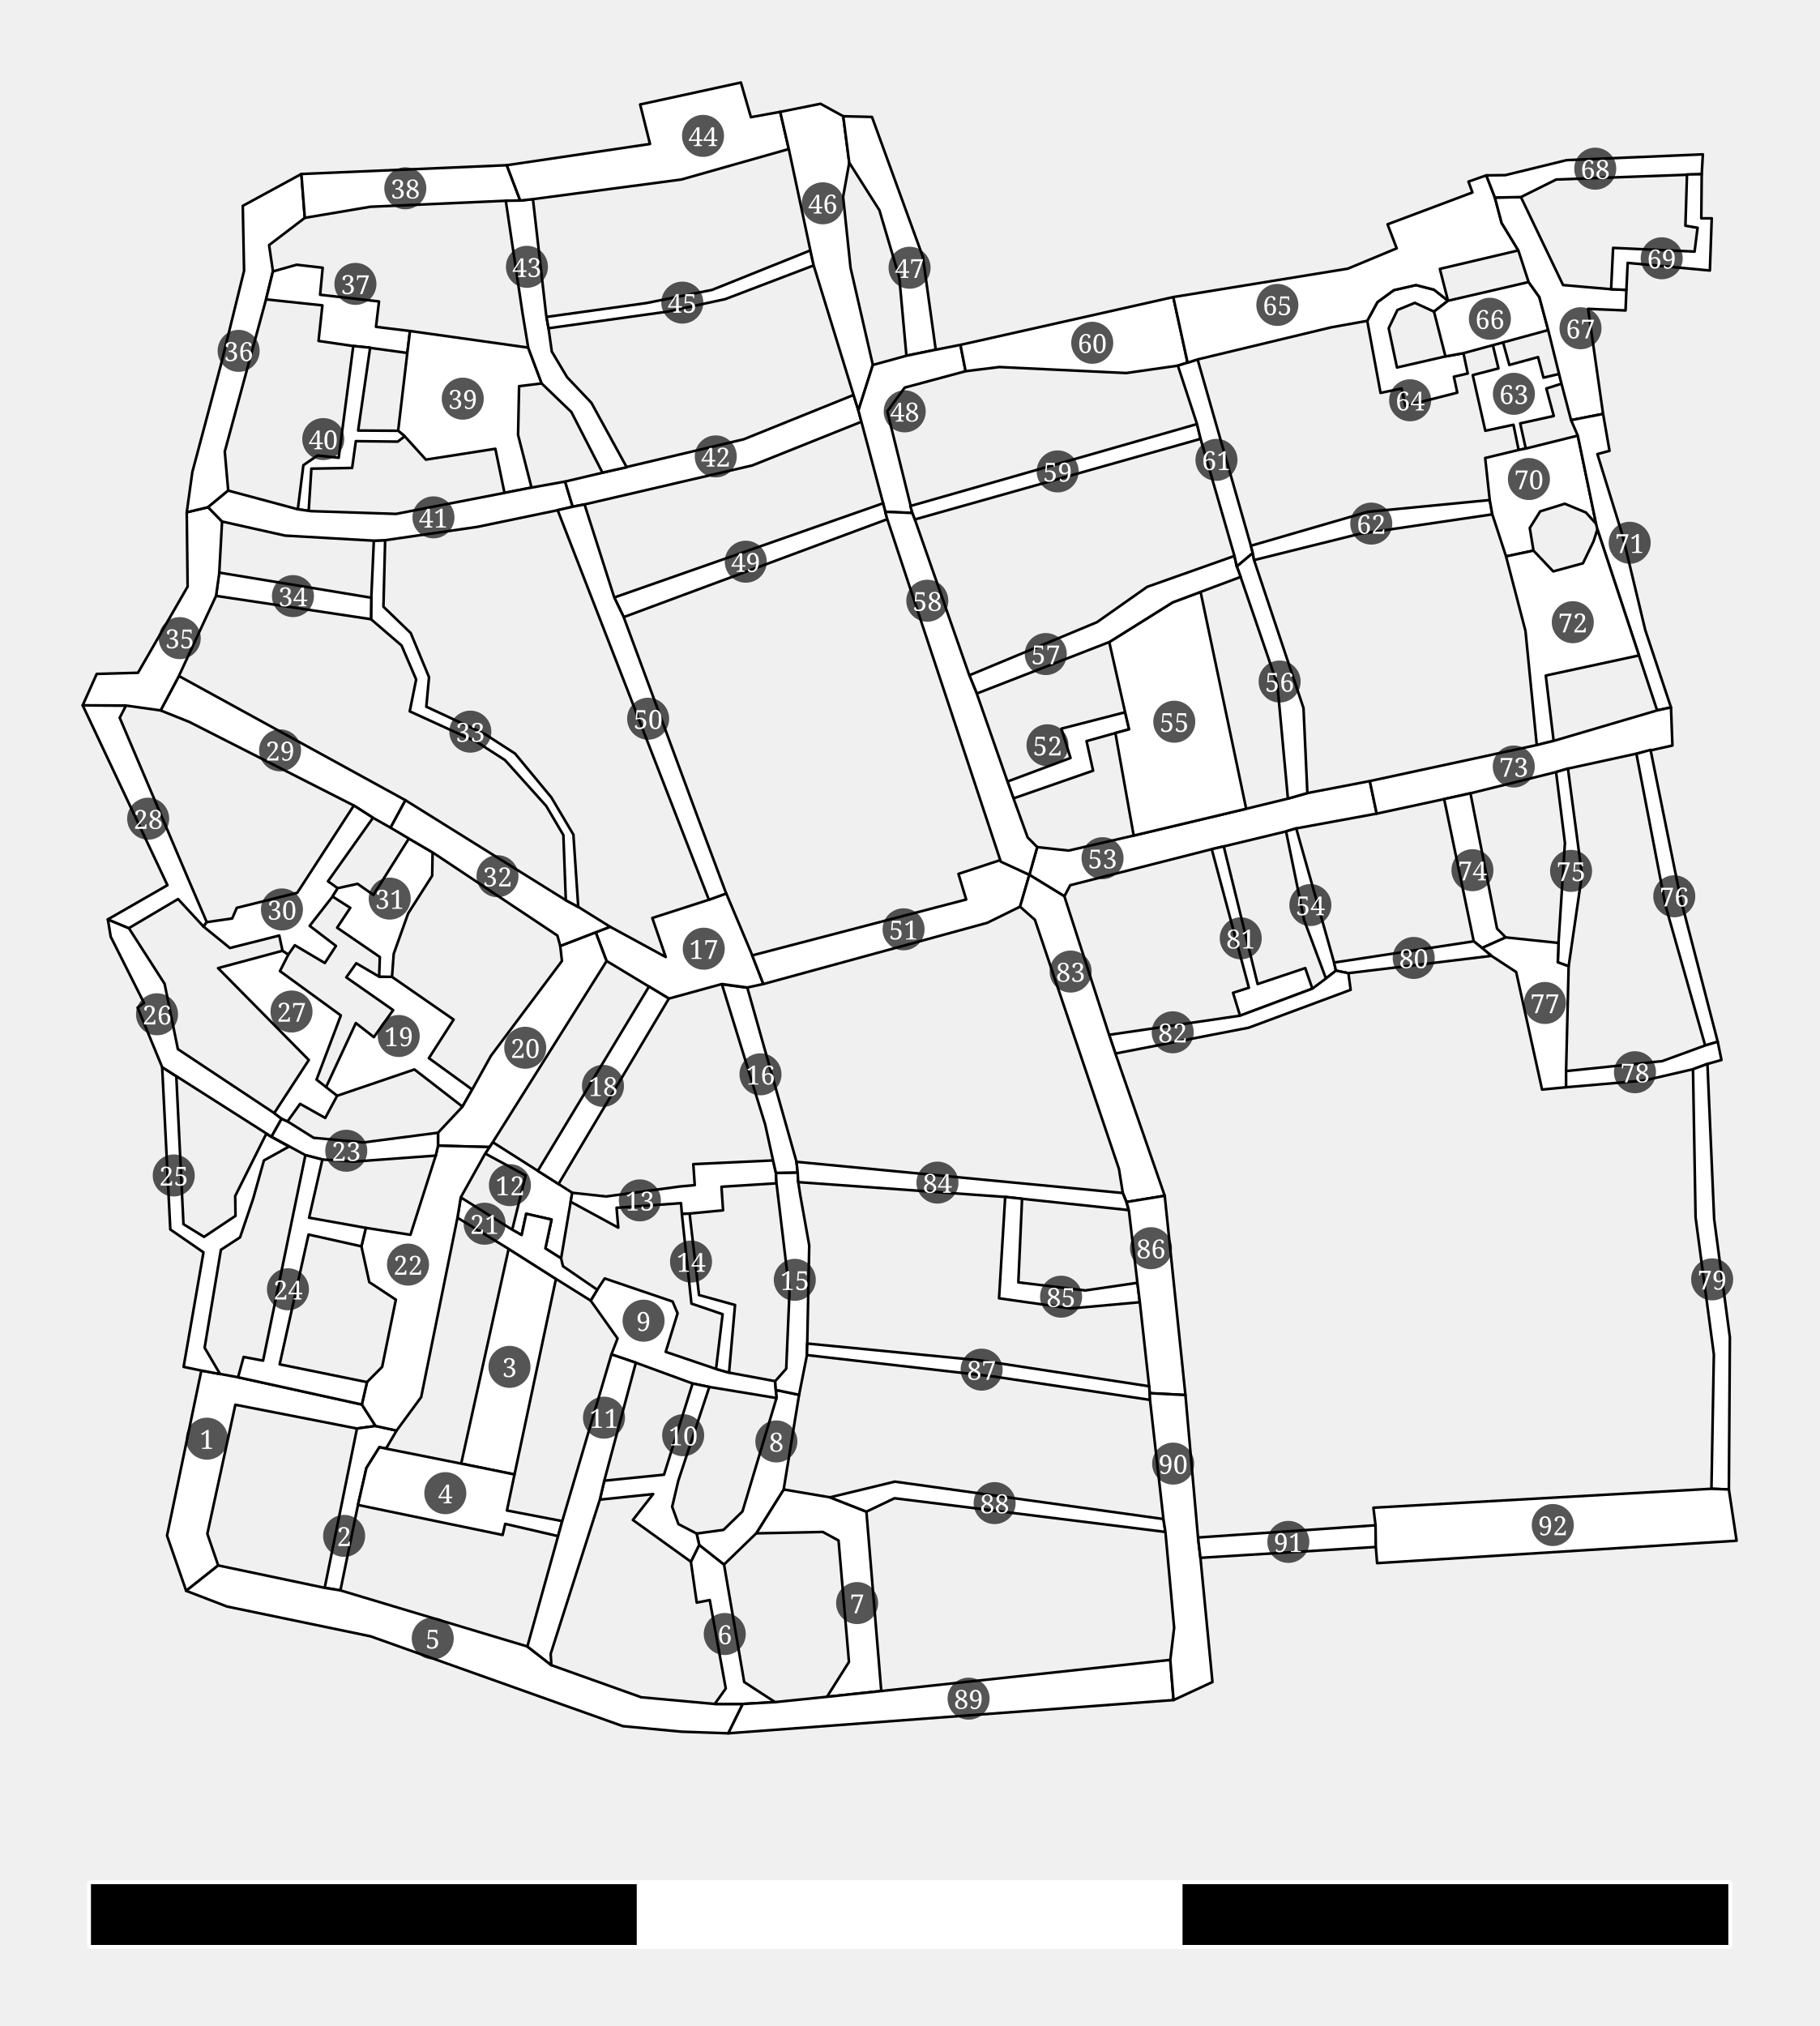
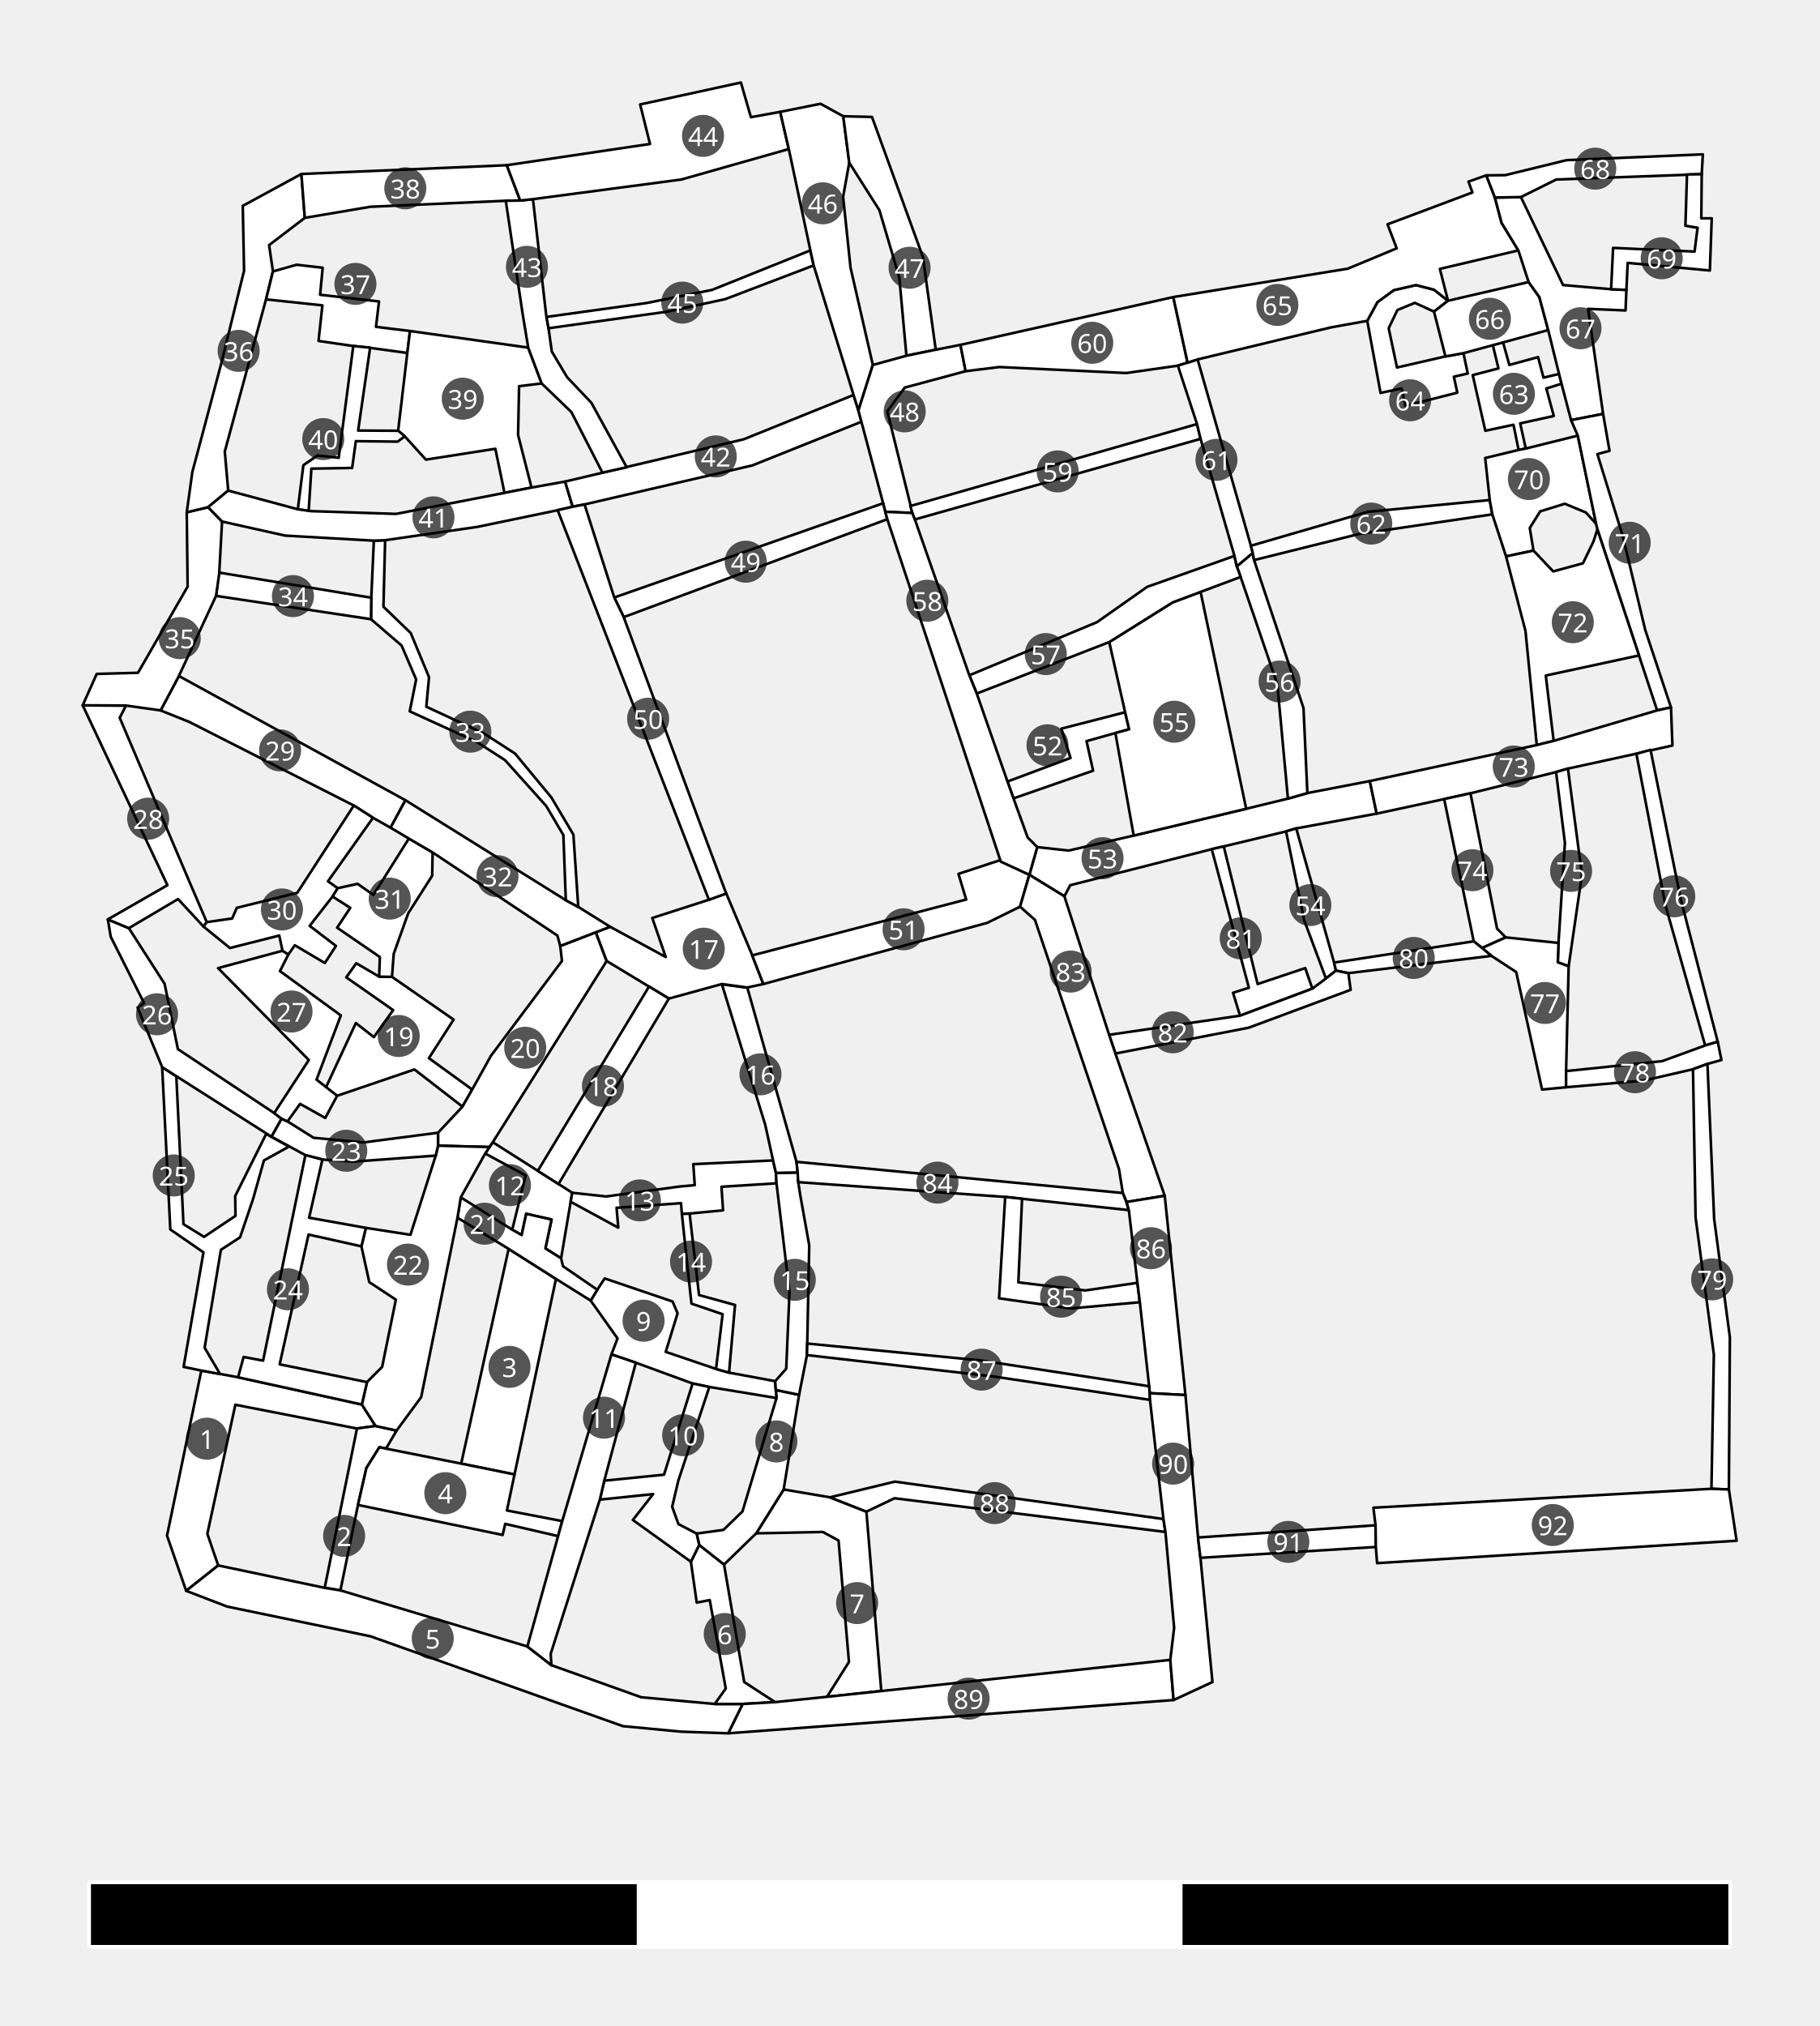
<svg xmlns="http://www.w3.org/2000/svg" width="346.288px" height="385.6px" viewBox="0 0 346.288 385.6" version="1.1">
  <defs>
    <style type="text/css">
    * {
        stroke-linejoin: round;
        stroke-linecap: round
    } 
    text {
-         font: 5px serif;
+         font: 5px sans-serif;
        fill: #fff;
        text-anchor: middle;
        dominant-baseline: central
    }
    circle {
        fill: #000a
    }
</style>
    <linearGradient id="RED-locked" x1="0" x2="3" y1="0" y2="3" spreadMethod="repeat" gradientUnits="userSpaceOnUse">
      <stop offset="0%" stop-color="#000" />
      <stop offset="50%" stop-color="#000" />
      <stop offset="50%" stop-color="#000" />
      <stop offset="100%" stop-color="#000" />
    </linearGradient>
    <linearGradient id="YELLOW-locked" x1="0" x2="3" y1="0" y2="3" spreadMethod="repeat" gradientUnits="userSpaceOnUse">
      <stop offset="0%" stop-color="#000" />
      <stop offset="50%" stop-color="#000" />
      <stop offset="50%" stop-color="#000" />
      <stop offset="100%" stop-color="#000" />
    </linearGradient>
  </defs>
  <g id="regions" style="fill: #fff; stroke: #000; stroke-width: 0.5px;">
    <g id="region_1">
      <path d="M 68.875 267.313  L 45.314 262.128  L 38.322 260.853  L 31.792 292.274  L 35.438 302.777  L 41.532 297.943  L 39.465 291.923  L 44.797 267.357  L 67.95 271.884  L 71.487 271.4  L 68.875 267.313  " />
    </g>
    <g id="region_2">
      <path d="M 75.486 272.279  L 71.487 271.4  L 67.95 271.884  L 61.801 302.206  L 64.794 302.689  L 68.14 286.43  L 69.746 279.398  L 72.221 275.443  L 73.473 275.707  L 75.486 272.279  " />
    </g>
    <g id="region_3">
      <path d="M 97.932 280.629  L 105.821 243.407  L 96.816 237.694  L 87.783 278.563  L 97.932 280.629  " />
    </g>
    <g id="region_4">
      <path d="M 72.221 275.443  L 69.746 279.398  L 68.14 286.43  L 95.673 292.142  L 96.163 290.033  L 106.23 292.362  L 107.019 289.506  L 96.49 287.484  L 97.932 280.629  L 87.783 278.563  L 73.473 275.707  L 72.221 275.443  " />
    </g>
    <g id="region_5">
      <path d="M 41.532 297.943  L 35.438 302.777  L 43.219 305.765  L 70.534 311.434  L 118.554 328.529  L 129.682 329.583  L 138.633 329.891  L 141.381 324.31  L 136.048 324.31  L 122.064 323.036  L 104.951 316.927  L 100.38 313.368  L 64.794 302.689  L 61.801 302.206  L 41.532 297.943  " />
    </g>
    <g id="region_6">
      <path d="M 147.529 323.958  L 141.653 320.135  L 137.816 297.767  L 133.082 294.032  L 131.505 297.24  L 132.62 305.018  L 135.096 304.535  L 138.143 321.366  L 136.048 324.31  L 141.381 324.31  L 147.529 323.958  " />
    </g>
    <g id="region_7">
      <path d="M 149.162 283.485  L 143.938 291.835  L 156.616 291.571  L 159.609 293.197  L 161.595 316.312  L 157.405 322.948  L 167.744 321.849  L 164.914 287.704  L 157.977 284.979  L 149.162 283.485  " />
    </g>
    <g id="region_8">
      <path d="M 133.082 294.032  L 137.816 297.767  L 143.938 291.835  L 149.162 283.485  L 152.1 265.468  L 147.665 264.545  L 147.801 266.083  L 141.326 287.66  L 137.708 291.176  L 132.593 291.879  L 133.082 294.032  " />
    </g>
    <g id="region_9">
      <path d="M 115.099 243.319  L 113.684 245.472  L 112.433 247.538  L 117.548 254.745  L 116.378 257.777  L 121.03 259.359  L 131.831 263.314  L 135.014 263.974  L 147.801 266.083  L 147.665 264.545  L 147.556 262.875  L 138.769 261.249  L 136.293 260.546  L 126.716 257.294  L 128.974 249.955  L 128.022 247.714  L 115.099 243.319  " />
    </g>
    <g id="region_10">
      <path d="M 131.505 297.24  L 133.082 294.032  L 132.593 291.879  L 129.138 290.077  L 127.94 286.781  L 129.11 281.815  L 135.014 263.974  L 131.831 263.314  L 126.39 280.673  L 115.017 281.815  L 114.174 285.419  L 124.322 284.364  L 120.459 289.286  L 131.505 297.24  " />
    </g>
    <g id="region_11">
      <path d="M 116.378 257.777  L 107.019 289.506  L 106.23 292.362  L 100.38 313.368  L 104.951 316.927  L 104.815 314.774  L 114.174 285.419  L 115.017 281.815  L 121.03 259.359  L 116.378 257.777  " />
    </g>
    <g id="region_12">
      <path d="M 92.354 219.544  L 100.054 223.719  L 97.496 234.046  L 99.292 235.057  L 100.162 231.014  L 104.978 232.113  L 103.808 237.606  L 106.801 239.496  L 108.624 228.729  L 108.923 227.015  L 106.311 225.345  L 102.366 222.84  L 93.796 217.391  L 93.17 218.313  L 92.354 219.544  " />
    </g>
    <g id="region_13">
      <path d="M 129.79 231.058  L 131.26 230.97  L 137.626 230.355  L 137.327 225.872  L 147.801 225.213  L 147.692 223.236  L 147.148 220.862  L 131.967 221.566  L 132.239 225.565  L 129.355 225.828  L 115.371 227.718  L 108.923 227.015  L 108.624 228.729  L 117.684 233.651  L 117.357 229.871  L 129.627 228.993  L 129.79 231.058  " />
    </g>
    <g id="region_14">
      <path d="M 129.79 231.058  L 131.613 248.109  L 137.544 250.131  L 136.293 260.546  L 138.769 261.249  L 139.911 248.373  L 133.055 246.483  L 131.26 230.97  L 129.79 231.058  " />
    </g>
    <g id="region_15">
      <path d="M 147.692 223.236  L 147.801 225.213  L 150.277 245.868  L 149.651 260.502  L 147.556 262.875  L 147.665 264.545  L 152.1 265.468  L 153.596 257.909  L 153.651 255.712  L 154.032 237.035  L 152.318 227.454  L 151.937 224.993  L 151.855 223.148  L 147.692 223.236  " />
    </g>
    <g id="region_16">
      <path d="M 147.148 220.862  L 147.692 223.236  L 151.855 223.148  L 151.61 221.126  L 142.251 187.99  L 137.408 187.331  L 145.652 214.051  L 147.148 220.862  " />
    </g>
    <g id="region_17">
      <path d="M 142.251 187.946  L 145.298 187.287  L 143.176 181.793  L 138.225 170.016  L 134.933 171.246  L 124.159 174.718  L 126.716 182.145  L 116.133 176.388  L 113.385 177.443  L 115.453 182.892  L 123.533 187.77  L 127.315 190.056  L 137.408 187.287  L 142.251 187.946  " />
    </g>
    <g id="region_18">
      <path d="M 102.366 222.84  L 106.311 225.345  L 127.315 190.056  L 123.533 187.77  L 102.366 222.84  " />
    </g>
    <g id="region_19">
      <path d="M 64.168 208.557  L 78.887 203.547  L 88.028 210.623  L 89.878 207.371  L 81.635 201.394  L 86.342 194.055  L 74.615 185.925  L 72.167 185.881  L 67.814 183.332  L 65.909 186.012  L 74.833 192.253  L 71.16 197.395  L 67.732 194.714  L 61.992 207.063  L 64.168 208.557  " />
    </g>
    <g id="region_20">
      <path d="M 106.638 180.036  L 106.964 182.892  L 93.442 200.954  L 89.878 207.371  L 88.028 210.623  L 83.376 215.589  L 83.376 218.05  L 93.17 218.313  L 93.796 217.391  L 115.453 182.936  L 113.385 177.443  L 106.638 180.036  " />
    </g>
    <g id="region_21">
      <path d="M 87.702 227.894  L 87.076 231.761  L 96.816 237.694  L 105.821 243.407  L 112.433 247.538  L 113.684 245.472  L 107.155 240.99  L 106.801 239.496  L 103.808 237.606  L 104.978 232.113  L 100.162 231.014  L 99.292 235.057  L 97.496 234.046  L 87.702 227.894  " />
    </g>
    <g id="region_22">
      <path d="M 69.854 263.051  L 68.875 267.313  L 71.487 271.4  L 75.486 272.279  L 80.166 265.907  L 87.076 231.761  L 87.702 227.894  L 92.354 219.544  L 93.17 218.313  L 83.376 218.05  L 82.941 219.94  L 78.125 235.013  L 69.637 233.695  L 68.793 237.21  L 70.29 244.022  L 75.35 247.362  L 72.738 260.15  L 69.854 263.051  " />
    </g>
    <g id="region_23">
      <path d="M 53.585 212.908  L 51.653 216.336  L 58.128 219.852  L 61.366 220.687  L 67.379 221.082  L 82.941 219.94  L 83.376 218.05  L 83.376 215.589  L 69.174 217.435  L 59.706 216.556  L 54.727 213.435  L 53.585 212.908  " />
    </g>
    <g id="region_24">
      <path d="M 58.128 219.852  L 50.075 258.964  L 46.375 258.261  L 45.314 262.128  L 68.875 267.313  L 69.854 263.051  L 53.231 259.667  L 58.727 234.969  L 68.793 237.21  L 69.637 233.695  L 58.836 231.761  L 61.366 220.687  L 58.128 219.852  " />
    </g>
    <g id="region_25">
      <path d="M 34.948 260.15  L 38.322 260.853  L 41.886 261.513  L 38.948 256.503  L 42.049 237.87  L 45.695 235.497  L 48.171 228.201  L 50.238 220.862  L 55 218.226  L 52.36 216.775  L 50.674 215.809  L 44.77 227.63  L 44.824 231.41  L 38.839 235.409  L 34.921 232.992  L 33.561 204.866  L 30.867 203.108  L 32.418 234.002  L 38.73 238.353  L 34.948 260.15  " />
    </g>
    <g id="region_26">
      <path d="M 20.529 174.982  L 21.073 178.278  L 27.412 190.891  L 26.188 191.77  L 30.867 203.108  L 51.653 216.336  L 53.585 212.908  L 52.197 211.853  L 33.86 199.68  L 31.33 187.243  L 24.528 176.652  L 20.529 174.982  " />
    </g>
    <g id="region_27">
      <path d="M 53.585 212.908  L 54.727 213.435  L 57.122 210.095  L 61.91 212.776  L 64.168 208.557  L 60.25 205.481  L 64.876 193.264  L 53.286 184.826  L 54.891 181.662  L 53.775 180.958  L 41.505 184.255  L 58.781 201.746  L 52.197 211.853  L 53.585 212.908  " />
    </g>
    <g id="region_28">
      <path d="M 38.73 176.344  L 39.356 175.509  L 36.091 167.906  L 22.787 136.615  L 23.984 134.286  L 15.74 134.242  L 31.874 168.477  L 20.529 174.982  L 24.528 176.652  L 33.887 171.114  L 38.73 176.344  " />
    </g>
    <g id="region_29">
      <path d="M 30.568 135.209  L 36.037 137.406  L 67.351 153.315  L 70.997 155.645  L 74.343 157.534  L 77.173 152.305  L 34.05 128.66  L 30.568 135.209  " />
    </g>
    <g id="region_30">
      <path d="M 45.069 172.784  L 44.199 174.806  L 39.356 175.509  L 38.73 176.344  L 43.763 180.431  L 53.149 178.058  L 53.775 180.958  L 54.891 181.662  L 56.115 179.904  L 61.828 183.288  L 63.95 180.036  L 58.944 176.212  L 63.298 170.631  L 64.277 169.049  L 62.427 167.73  L 70.997 155.645  L 67.351 153.315  L 56.578 169.928  L 45.069 172.784  " />
    </g>
    <g id="region_31">
      <path d="M 64.277 169.049  L 63.298 170.631  L 66.671 172.784  L 64.168 176.564  L 72.303 182.145  L 72.167 185.881  L 74.615 185.925  L 74.942 181.53  L 77.69 173.839  L 82.261 166.676  L 82.342 162.237  L 77.826 159.6  L 71.079 170.323  L 68.059 168.214  L 64.277 169.049  " />
    </g>
    <g id="region_32">
      <path d="M 74.343 157.534  L 77.826 159.6  L 82.342 162.237  L 106.094 178.058  L 106.638 180.036  L 113.385 177.443  L 116.133 176.388  L 110.066 172.608  L 107.699 171.334  L 77.173 152.305  L 74.343 157.534  " />
    </g>
    <g id="region_33">
      <path d="M 71.16 102.906  L 70.671 113.762  L 70.616 117.849  L 76.438 122.859  L 79.213 129.32  L 77.989 135.384  L 90.776 141.23  L 96.109 144.658  L 103.971 153.403  L 107.236 158.941  L 107.699 171.334  L 110.066 172.608  L 109.141 158.853  L 104.951 151.777  L 98.04 143.427  L 92.191 139.647  L 81.145 134.505  L 81.662 128.88  L 78.18 120.486  L 72.983 115.476  L 73.31 102.818  L 71.16 102.906  " />
    </g>
    <g id="region_34">
      <path d="M 41.668 108.971  L 41.124 113.41  L 70.616 117.849  L 70.671 113.762  L 41.668 108.971  " />
    </g>
    <g id="region_35">
      <path d="M 35.547 97.5  L 35.71 111.652  L 26.269 128.045  L 18.407 128.265  L 15.74 134.242  L 23.984 134.286  L 30.568 135.209  L 34.05 128.66  L 41.124 113.41  L 41.723 109.191  L 42.267 99.258  L 39.601 96.534  L 35.547 97.5  " />
    </g>
    <g id="region_36">
      <path d="M 35.547 97.5  L 39.601 96.534  L 43.437 93.369  L 42.784 85.942  L 50.646 56.935  L 51.952 51.617  L 51.218 46.65  L 58.019 41.464  L 57.367 33.114  L 46.212 39.179  L 46.457 51.529  L 42.076 69.329  L 36.608 89.853  L 35.547 97.5  " />
    </g>
    <g id="region_37">
      <path d="M 51.952 51.661  L 50.646 56.979  L 61.366 58.121  L 60.631 64.89  L 67.243 65.857  L 70.453 66.208  L 77.527 67.175  L 78.044 63  L 71.568 62.209  L 72.14 57.374  L 60.931 56.1  L 61.42 50.958  L 56.469 50.386  L 51.952 51.661  " />
    </g>
    <g id="region_38">
      <path d="M 57.367 33.114  L 58.019 41.464  L 70.48 39.355  L 96.272 38.212  L 99.02 38.168  L 96.462 31.444  L 57.367 33.114  " />
    </g>
    <g id="region_39">
      <path d="M 78.044 63  L 77.527 67.175  L 75.785 81.986  L 77.037 83.041  L 81.063 87.48  L 94.286 85.414  L 96.027 93.809  L 101.169 92.798  L 98.612 82.777  L 98.802 73.504  L 103.101 72.977  L 100.543 66.164  L 78.044 63  " />
    </g>
    <g id="region_40">
      <path d="M 67.243 65.857  L 64.467 87.128  L 60.441 86.689  L 57.747 88.535  L 56.686 96.929  L 58.754 97.237  L 59.271 89.194  L 67.025 89.062  L 67.732 83.964  L 75.704 84.052  L 77.037 83.041  L 75.785 81.986  L 68.168 81.942  L 70.453 66.164  L 67.243 65.857  " />
    </g>
    <g id="region_41">
      <path d="M 42.267 99.258  L 54.265 101.939  L 71.16 102.906  L 73.31 102.818  L 90.912 100.269  L 106.148 97.105  L 109.005 96.446  L 107.563 91.655  L 101.169 92.798  L 96.027 93.809  L 75.404 97.808  L 59.162 97.281  L 56.686 96.929  L 43.437 93.369  L 39.601 96.534  L 42.267 99.258  " />
    </g>
    <g id="region_42">
      <path d="M 162.466 75.174  L 141.544 83.612  L 107.563 91.655  L 109.005 96.446  L 111.263 96.006  L 143.203 88.579  L 163.962 80.272  L 163.391 78.119  L 162.466 75.174  " />
    </g>
    <g id="region_43">
      <path d="M 96.272 38.212  L 99.455 59.572  L 100.543 66.164  L 103.101 72.977  L 108.76 78.426  L 114.664 89.941  L 119.289 88.93  L 112.569 76.668  L 107.944 71.79  L 105.032 66.912  L 104.407 62.473  L 103.944 59.836  L 101.441 37.904  L 99.02 38.168  L 96.272 38.212  " />
    </g>
    <g id="region_44">
      <path d="M 96.462 31.444  L 99.02 38.168  L 101.441 37.904  L 129.682 34.168  L 150.141 28.367  L 148.509 21.291  L 142.931 22.302  L 141.027 15.709  L 121.846 19.884  L 123.723 27.4  L 96.462 31.444  " />
    </g>
    <g id="region_45">
      <path d="M 104.026 60.319  L 104.407 62.473  L 127.043 59.308  L 138.034 56.935  L 154.875 50.518  L 154.249 47.661  L 135.531 55.177  L 123.016 57.682  L 104.026 60.319  " />
    </g>
    <g id="region_46">
      <path d="M 163.391 78.119  L 166.139 69.461  L 161.894 50.958  L 160.48 37.465  L 161.649 30.96  L 160.507 22.126  L 156.181 19.753  L 148.509 21.291  L 150.141 28.367  L 154.249 47.661  L 154.875 50.518  L 162.466 75.174  L 163.391 78.119  " />
    </g>
    <g id="region_47">
      <path d="M 160.507 22.126  L 161.649 30.96  L 167.39 40.014  L 171.172 52.804  L 172.532 67.703  L 178.109 66.56  L 175.661 48.892  L 165.975 22.258  L 160.507 22.126  " />
    </g>
    <g id="region_48">
      <path d="M 168.506 97.413  L 173.675 97.632  L 168.886 78.295  L 172.206 73.768  L 183.796 70.647  L 182.816 65.637  L 178.109 66.56  L 172.532 67.703  L 166.139 69.461  L 163.391 78.119  L 163.962 80.272  L 168.097 95.786  L 168.506 97.413  " />
    </g>
    <g id="region_49">
      <path d="M 168.506 97.413  L 168.097 95.786  L 116.922 113.718  L 118.717 117.453  L 168.886 98.819  L 168.506 97.413  " />
    </g>
    <g id="region_50">
      <path d="M 134.933 171.246  L 138.225 170.059  L 132.892 155.776  L 118.717 117.453  L 116.922 113.718  L 111.263 96.006  L 109.005 96.446  L 106.148 97.105  L 134.933 171.246  " />
    </g>
    <g id="region_51">
      <path d="M 194.161 172.565  L 195.93 166.5  L 190.298 163.731  L 182.435 166.324  L 183.904 171.202  L 143.176 181.837  L 145.298 187.287  L 187.904 175.641  L 194.161 172.565  " />
    </g>
    <g id="region_52">
      <path d="M 191.767 148.745  L 192.91 151.953  L 208.064 146.679  L 206.812 141.054  L 212.308 139.516  L 214.92 138.812  L 214.158 135.56  L 202.024 138.681  L 203.765 144.262  L 191.767 148.745  " />
    </g>
    <g id="region_53">
      <path d="M 195.93 166.5  L 202.595 170.587  L 203.711 168.477  L 230.645 161.622  L 232.931 161.094  L 244.793 158.238  L 246.725 157.666  L 262.042 154.854  L 260.736 148.657  L 248.847 150.942  L 245.147 151.997  L 237.202 153.931  L 215.791 159.029  L 203.412 161.885  L 197.426 161.226  L 195.93 166.5  " />
    </g>
    <g id="region_54">
      <path d="M 244.793 158.238  L 248.248 175.157  L 252.383 186.232  L 254.288 184.738  L 253.934 183.2  L 246.725 157.666  L 244.793 158.238  " />
    </g>
    <g id="region_55">
      <path d="M 215.791 159.029  L 237.202 153.931  L 228.523 112.663  L 223.218 114.641  L 211.138 122.2  L 214.158 135.56  L 214.92 138.812  L 212.308 139.516  L 215.791 159.029  " />
    </g>
    <g id="region_56">
      <path d="M 235.407 107.785  L 236.141 109.806  L 243.133 130.242  L 245.147 151.997  L 248.847 150.942  L 248.112 134.769  L 238.699 106.598  L 238.454 105.236  L 235.407 107.785  " />
    </g>
    <g id="region_57">
      <path d="M 184.503 128.528  L 185.918 132  L 211.138 122.2  L 223.218 114.641  L 236.141 109.806  L 235.407 107.785  L 234.971 105.807  L 218.348 111.696  L 208.798 118.42  L 184.503 128.528  " />
    </g>
    <g id="region_58">
      <path d="M 195.93 166.5  L 197.426 161.226  L 195.603 159.38  L 192.91 151.953  L 191.767 148.745  L 185.918 132  L 184.503 128.528  L 174.137 98.863  L 173.675 97.632  L 168.506 97.413  L 168.886 98.819  L 190.488 163.995  L 195.93 166.5  " />
    </g>
    <g id="region_59">
      <path d="M 173.675 97.632  L 174.137 98.863  L 228.523 83.525  L 227.843 80.712  L 173.267 96.314  L 173.675 97.632  " />
    </g>
    <g id="region_60">
      <path d="M 183.796 70.647  L 190.216 69.856  L 214.376 70.999  L 224.197 69.592  L 226.047 69.021  L 223.327 56.539  L 182.816 65.637  L 183.796 70.647  " />
    </g>
    <g id="region_61">
      <path d="M 224.197 69.592  L 227.843 80.712  L 228.523 83.525  L 234.971 105.807  L 235.407 107.785  L 238.454 105.236  L 238.1 103.873  L 227.952 68.406  L 226.047 69.021  L 224.197 69.592  " />
    </g>
    <g id="region_62">
      <path d="M 238.1 103.873  L 238.454 105.236  L 238.699 106.598  L 258.668 101.632  L 284.052 97.896  L 283.562 95.171  L 260.328 97.413  L 238.1 103.873  " />
    </g>
    <g id="region_63">
      <path d="M 284.134 65.637  L 285.222 70.12  L 280.325 71.394  L 282.719 81.986  L 288.079 80.844  L 289.058 85.634  L 290.418 85.37  L 289.357 80.58  L 295.751 79.174  L 294.336 73.943  L 297.247 73.021  L 296.757 71.175  L 293.792 71.878  L 292.758 67.966  L 287.29 69.461  L 286.092 65.154  L 284.134 65.637  " />
    </g>
    <g id="region_64">
      <path d="M 262.776 74.779  L 266.776 73.943  L 267.51 77.24  L 277.386 74.735  L 276.733 71.702  L 279.372 71.087  L 278.556 67.219  L 275.128 67.834  L 265.905 69.944  L 264.327 62.473  L 265.987 59  L 269.306 57.638  L 272.952 59.308  L 275.618 57.242  L 272.952 55.133  L 269.524 54.254  L 265.307 55.221  L 262.178 57.506  L 260.246 61.066  L 262.776 74.779  " />
    </g>
    <g id="region_65">
      <path d="M 223.327 56.539  L 226.047 69.021  L 227.952 68.406  L 253.39 62.297  L 260.246 61.066  L 262.178 57.506  L 265.307 55.221  L 269.524 54.254  L 272.952 55.133  L 275.618 57.242  L 274.067 51.177  L 289.004 47.661  L 285.82 42.431  L 284.542 37.597  L 282.909 33.377  L 279.508 34.564  L 280.27 36.63  L 264.11 42.695  L 265.851 47.266  L 256.546 51.133  L 223.327 56.539  " />
    </g>
    <g id="region_66">
      <path d="M 275.618 57.242  L 272.952 59.308  L 275.128 67.834  L 278.556 67.219  L 294.69 62.824  L 293.003 56.539  L 290.962 53.683  L 275.618 57.242  " />
    </g>
    <g id="region_67">
      <path d="M 284.542 37.597  L 285.82 42.431  L 289.004 47.661  L 290.962 53.683  L 293.003 56.539  L 294.69 62.824  L 296.757 71.175  L 297.274 73.24  L 299.043 79.965  L 305.137 78.778  L 302.28 58.781  L 309.409 59.088  L 309.572 55.177  L 306.661 55.045  L 297.519 54.254  L 289.493 37.509  L 284.542 37.597  " />
    </g>
    <g id="region_68">
      <path d="M 282.909 33.377  L 284.542 37.597  L 289.493 37.509  L 296.213 34.168  L 323.91 33.158  L 324.127 29.378  L 298.199 30.477  L 286.528 33.333  L 282.909 33.377  " />
    </g>
    <g id="region_69">
      <path d="M 282.692 87.172  L 283.562 95.171  L 284.052 97.896  L 286.664 105.895  L 291.887 104.796  L 291.18 100.489  L 293.166 97.325  L 297.846 95.874  L 301.872 97.544  L 303.804 99.698  L 300.322 82.909  L 290.418 85.37  L 289.058 85.634  L 282.692 87.172  " />
    </g>
    <g id="region_70">
      <path d="M 309.572 55.177  L 309.817 50.035  L 325.46 51.485  L 325.814 41.552  L 323.828 41.552  L 323.91 33.158  L 321.107 33.202  L 320.808 42.959  L 323.121 43.354  L 322.549 47.881  L 307.042 47.178  L 306.661 55.045  L 309.572 55.177  " />
    </g>
    <g id="region_71">
      <path d="M 299.043 79.965  L 300.322 82.909  L 303.804 99.698  L 304.049 100.753  L 311.966 124.749  L 315.421 135.209  L 318.06 134.637  L 313.163 119.915  L 308.864 101.983  L 304.049 86.425  L 306.361 85.81  L 305.137 78.778  L 299.043 79.965  " />
    </g>
    <g id="region_72">
      <path d="M 291.887 104.796  L 286.664 105.895  L 290.364 120.09  L 292.513 141.801  L 295.724 141.01  L 294.227 128.572  L 311.966 124.749  L 304.049 100.753  L 303.314 103.038  L 301.301 107.213  L 295.642 108.751  L 291.887 104.796  " />
    </g>
    <g id="region_73">
      <path d="M 260.736 148.657  L 262.042 154.854  L 274.883 152.085  L 279.889 150.986  L 296.186 146.943  L 298.444 146.284  L 311.748 143.383  L 313.217 143.031  L 318.332 141.889  L 318.06 134.637  L 315.421 135.209  L 295.724 141.01  L 292.513 141.801  L 260.736 148.657  " />
    </g>
    <g id="region_74">
      <path d="M 280.515 179.157  L 282.093 180.431  L 286.609 178.41  L 284.95 176.74  L 279.889 150.986  L 274.883 152.085  L 280.515 179.157  " />
    </g>
    <g id="region_75">
      <path d="M 296.649 179.464  L 296.513 183.156  L 298.58 183.903  L 301.111 166.456  L 298.444 146.284  L 296.186 146.943  L 297.873 160.435  L 296.649 179.464  " />
    </g>
    <g id="region_76">
      <path d="M 311.476 143.471  L 317.026 172.389  L 324.563 198.977  L 326.957 198.274  L 319.91 171.114  L 314.17 142.724  L 311.476 143.471  " />
    </g>
    <g id="region_77">
      <path d="M 282.093 180.431  L 283.889 181.925  L 288.595 185.002  L 293.52 207.371  L 298.091 206.931  L 298.091 203.855  L 298.58 183.903  L 296.513 183.156  L 296.649 179.464  L 286.609 178.41  L 282.093 180.431  " />
    </g>
    <g id="region_78">
      <path d="M 298.091 203.855  L 298.091 206.931  L 312.918 205.657  L 322.25 203.503  L 324.998 202.493  L 327.664 201.746  L 326.957 198.274  L 324.563 198.977  L 316.373 201.965  L 298.091 203.855  " />
    </g>
    <g id="region_79">
      <path d="M 322.25 203.503  L 322.74 231.717  L 326.222 257.777  L 325.76 283.353  L 329.079 283.485  L 329.269 254.525  L 326.277 232.025  L 324.998 202.493  L 322.25 203.503  " />
    </g>
    <g id="region_80">
      <path d="M 256.655 185.221  L 283.889 181.925  L 282.093 180.431  L 280.515 179.157  L 253.934 183.2  L 254.288 184.738  L 256.655 185.221  " />
    </g>
    <g id="region_81">
      <path d="M 230.645 161.622  L 237.719 187.99  L 234.699 188.957  L 236.032 193.308  L 249.799 188.166  L 248.439 184.255  L 239.379 187.287  L 232.931 161.094  L 230.645 161.622  " />
    </g>
    <g id="region_82">
      <path d="M 211.111 196.955  L 212.308 200.515  L 237.692 195.593  L 257.09 188.386  L 256.655 185.221  L 254.288 184.738  L 252.383 186.232  L 249.799 188.166  L 236.032 193.308  L 211.111 196.955  " />
    </g>
    <g id="region_83">
      <path d="M 202.595 170.587  L 195.93 166.5  L 194.161 172.565  L 196.991 175.07  L 212.988 222.488  L 213.723 227.059  L 214.43 228.773  L 221.694 227.586  L 212.308 200.515  L 211.111 196.955  L 202.595 170.587  " />
    </g>
    <g id="region_84">
      <path d="M 151.828 223.148  L 151.937 224.993  L 191.277 227.806  L 194.515 228.158  L 214.838 230.311  L 214.403 228.773  L 213.696 227.059  L 151.61 221.126  L 151.828 223.148  " />
    </g>
    <g id="region_85">
      <path d="M 191.332 227.806  L 190.162 247.098  L 203.765 249.032  L 216.96 247.845  L 216.498 244.154  L 206.568 245.604  L 193.835 244.066  L 194.542 228.158  L 191.332 227.806  " />
    </g>
    <g id="region_86">
      <path d="M 214.866 230.311  L 216.498 244.154  L 216.96 247.845  L 218.729 263.842  L 218.838 265.16  L 225.639 265.512  L 221.694 227.586  L 214.43 228.773  L 214.866 230.311  " />
    </g>
    <g id="region_87">
      <path d="M 153.651 255.712  L 153.596 257.909  L 189.21 261.996  L 218.892 266.434  L 218.838 265.16  L 218.729 263.842  L 186.598 258.92  L 153.651 255.712  " />
    </g>
    <g id="region_88">
      <path d="M 221.83 291.571  L 221.45 289.11  L 170.328 281.991  L 157.977 284.979  L 164.914 287.704  L 170.274 285.155  L 221.83 291.571  " />
    </g>
    <g id="region_89">
      <path d="M 167.744 321.849  L 157.405 322.948  L 147.529 323.958  L 141.381 324.31  L 138.633 329.891  L 223.381 323.563  L 222.755 315.917  L 167.744 321.849  " />
    </g>
    <g id="region_90">
      <path d="M 218.838 265.16  L 218.892 266.434  L 221.45 289.11  L 221.83 291.571  L 223.49 309.808  L 222.755 315.917  L 223.381 323.563  L 230.781 320.135  L 228.496 296.493  L 228.034 292.626  L 225.639 265.512  L 218.838 265.16  " />
    </g>
    <g id="region_91">
      <path d="M 228.034 292.626  L 228.496 296.493  L 261.879 294.428  L 261.824 290.297  L 228.034 292.626  " />
    </g>
    <g id="region_92">
      <path d="M 325.76 283.353  L 261.416 286.957  L 261.824 290.297  L 261.879 294.428  L 262.123 297.504  L 330.548 293.241  L 329.079 283.485  L 325.76 283.353  " />
    </g>
    <g id="highlight-2-container" />
    <g id="highlight-1-container" />
  </g>
  <g id="labels">
    <g>
      <circle cx="39.383" cy="273.817" r="4px" />
      <text x="39.383" y="273.817">1</text>
    </g>
    <g>
      <circle cx="65.501" cy="292.318" r="4px" />
      <text x="65.501" y="292.318">2</text>
    </g>
    <g>
      <circle cx="96.979" cy="260.15" r="4px" />
      <text x="96.979" y="260.15">3</text>
    </g>
    <g>
      <circle cx="84.764" cy="284.188" r="4px" />
      <text x="84.764" y="284.188">4</text>
    </g>
    <g>
      <circle cx="82.369" cy="311.83" r="4px" />
      <text x="82.369" y="311.83">5</text>
    </g>
    <g>
      <circle cx="137.952" cy="310.995" r="4px" />
      <text x="137.952" y="310.995">6</text>
    </g>
    <g>
      <circle cx="163.146" cy="305.106" r="4px" />
      <text x="163.146" y="305.106">7</text>
    </g>
    <g>
      <circle cx="147.774" cy="274.345" r="4px" />
      <text x="147.774" y="274.345">8</text>
    </g>
    <g>
      <circle cx="122.499" cy="251.361" r="4px" />
      <text x="122.499" y="251.361">9</text>
    </g>
    <g>
      <circle cx="130.035" cy="273.158" r="4px" />
      <text x="130.035" y="273.158">10</text>
    </g>
    <g>
      <circle cx="114.963" cy="269.818" r="4px" />
      <text x="114.963" y="269.818">11</text>
    </g>
    <g>
      <circle cx="97.061" cy="225.565" r="4px" />
      <text x="97.061" y="225.565">12</text>
    </g>
    <g>
      <circle cx="121.792" cy="228.465" r="4px" />
      <text x="121.792" y="228.465">13</text>
    </g>
    <g>
      <circle cx="131.532" cy="240.111" r="4px" />
      <text x="131.532" y="240.111">14</text>
    </g>
    <g>
      <circle cx="151.284" cy="243.583" r="4px" />
      <text x="151.284" y="243.583">15</text>
    </g>
    <g>
      <circle cx="144.754" cy="204.47" r="4px" />
      <text x="144.754" y="204.47">16</text>
    </g>
    <g>
      <circle cx="133.953" cy="180.563" r="4px" />
      <text x="133.953" y="180.563">17</text>
    </g>
    <g>
      <circle cx="114.772" cy="206.668" r="4px" />
      <text x="114.772" y="206.668">18</text>
    </g>
    <g>
      <circle cx="75.894" cy="197.175" r="4px" />
      <text x="75.894" y="197.175">19</text>
    </g>
    <g>
      <circle cx="99.972" cy="199.416" r="4px" />
      <text x="99.972" y="199.416">20</text>
    </g>
    <g>
      <circle cx="92.245" cy="232.904" r="4px" />
      <text x="92.245" y="232.904">21</text>
    </g>
    <g>
      <circle cx="77.663" cy="240.682" r="4px" />
      <text x="77.663" y="240.682">22</text>
    </g>
    <g>
      <circle cx="65.909" cy="219.017" r="4px" />
      <text x="65.909" y="219.017">23</text>
    </g>
    <g>
      <circle cx="54.809" cy="245.384" r="4px" />
      <text x="54.809" y="245.384">24</text>
    </g>
    <g>
      <circle cx="33.071" cy="223.719" r="4px" />
      <text x="33.071" y="223.719">25</text>
    </g>
    <g>
      <circle cx="29.888" cy="193.044" r="4px" />
      <text x="29.888" y="193.044">26</text>
    </g>
    <g>
      <circle cx="55.489" cy="192.517" r="4px" />
      <text x="55.489" y="192.517">27</text>
    </g>
    <g>
      <circle cx="28.201" cy="155.82" r="4px" />
      <text x="28.201" y="155.82">28</text>
    </g>
    <g>
      <circle cx="53.313" cy="142.812" r="4px" />
      <text x="53.313" y="142.812">29</text>
    </g>
    <g>
      <circle cx="53.666" cy="173.092" r="4px" />
      <text x="53.666" y="173.092">30</text>
    </g>
    <g>
      <circle cx="74.18" cy="171.026" r="4px" />
      <text x="74.18" y="171.026">31</text>
    </g>
    <g>
      <circle cx="94.694" cy="166.763" r="4px" />
      <text x="94.694" y="166.763">32</text>
    </g>
    <g>
      <circle cx="89.525" cy="139.252" r="4px" />
      <text x="89.525" y="139.252">33</text>
    </g>
    <g>
      <circle cx="55.761" cy="113.454" r="4px" />
      <text x="55.761" y="113.454">34</text>
    </g>
    <g>
      <circle cx="34.214" cy="121.453" r="4px" />
      <text x="34.214" y="121.453">35</text>
    </g>
    <g>
      <circle cx="45.423" cy="66.78" r="4px" />
      <text x="45.423" y="66.78">36</text>
    </g>
    <g>
      <circle cx="67.651" cy="54.034" r="4px" />
      <text x="67.651" y="54.034">37</text>
    </g>
    <g>
      <circle cx="77.146" cy="35.839" r="4px" />
      <text x="77.146" y="35.839">38</text>
    </g>
    <g>
      <circle cx="88.083" cy="75.877" r="4px" />
      <text x="88.083" y="75.877">39</text>
    </g>
    <g>
      <circle cx="61.529" cy="83.568" r="4px" />
      <text x="61.529" y="83.568">40</text>
    </g>
    <g>
      <circle cx="82.505" cy="98.467" r="4px" />
      <text x="82.505" y="98.467">41</text>
    </g>
    <g>
      <circle cx="136.238" cy="86.865" r="4px" />
      <text x="136.238" y="86.865">42</text>
    </g>
    <g>
      <circle cx="100.299" cy="50.782" r="4px" />
      <text x="100.299" y="50.782">43</text>
    </g>
    <g>
      <circle cx="133.817" cy="25.862" r="4px" />
      <text x="133.817" y="25.862">44</text>
    </g>
    <g>
      <circle cx="129.872" cy="57.594" r="4px" />
      <text x="129.872" y="57.594">45</text>
    </g>
    <g>
      <circle cx="156.616" cy="38.695" r="4px" />
      <text x="156.616" y="38.695">46</text>
    </g>
    <g>
      <circle cx="173.131" cy="50.958" r="4px" />
      <text x="173.131" y="50.958">47</text>
    </g>
    <g>
      <circle cx="172.206" cy="78.295" r="4px" />
      <text x="172.206" y="78.295">48</text>
    </g>
    <g>
      <circle cx="141.952" cy="106.906" r="4px" />
      <text x="141.952" y="106.906">49</text>
    </g>
    <g>
      <circle cx="123.37" cy="136.791" r="4px" />
      <text x="123.37" y="136.791">50</text>
    </g>
    <g>
      <circle cx="171.988" cy="176.871" r="4px" />
      <text x="171.988" y="176.871">51</text>
    </g>
    <g>
      <circle cx="199.385" cy="141.845" r="4px" />
      <text x="199.385" y="141.845">52</text>
    </g>
    <g>
      <circle cx="209.86" cy="163.335" r="4px" />
      <text x="209.86" y="163.335">53</text>
    </g>
    <g>
      <circle cx="249.418" cy="172.257" r="4px" />
      <text x="249.418" y="172.257">54</text>
    </g>
    <g>
      <circle cx="223.517" cy="137.362" r="4px" />
      <text x="223.517" y="137.362">55</text>
    </g>
    <g>
      <circle cx="243.569" cy="129.715" r="4px" />
      <text x="243.569" y="129.715">56</text>
    </g>
    <g>
      <circle cx="199.059" cy="124.485" r="4px" />
      <text x="199.059" y="124.485">57</text>
    </g>
    <g>
      <circle cx="176.504" cy="114.333" r="4px" />
      <text x="176.504" y="114.333">58</text>
    </g>
    <g>
      <circle cx="201.317" cy="89.721" r="4px" />
      <text x="201.317" y="89.721">59</text>
    </g>
    <g>
      <circle cx="207.901" cy="65.241" r="4px" />
      <text x="207.901" y="65.241">60</text>
    </g>
    <g>
      <circle cx="231.543" cy="87.524" r="4px" />
      <text x="231.543" y="87.524">61</text>
    </g>
    <g>
      <circle cx="261.008" cy="99.654" r="4px" />
      <text x="261.008" y="99.654">62</text>
    </g>
    <g>
      <circle cx="288.16" cy="74.954" r="4px" />
      <text x="288.16" y="74.954">63</text>
    </g>
    <g>
      <circle cx="268.408" cy="76.185" r="4px" />
      <text x="268.408" y="76.185">64</text>
    </g>
    <g>
      <circle cx="243.133" cy="58.034" r="4px" />
      <text x="243.133" y="58.034">65</text>
    </g>
    <g>
      <circle cx="283.589" cy="60.671" r="4px" />
      <text x="283.589" y="60.671">66</text>
    </g>
    <g>
      <circle cx="300.838" cy="62.473" r="4px" />
      <text x="300.838" y="62.473">67</text>
    </g>
    <g>
      <circle cx="303.641" cy="32.103" r="4px" />
      <text x="303.641" y="32.103">68</text>
    </g>
    <g>
      <circle cx="316.292" cy="49.156" r="4px" />
      <text x="316.292" y="49.156">69</text>
    </g>
    <g>
      <circle cx="291.017" cy="91.172" r="4px" />
      <text x="291.017" y="91.172">70</text>
    </g>
    <g>
      <circle cx="310.198" cy="103.302" r="4px" />
      <text x="310.198" y="103.302">71</text>
    </g>
    <g>
      <circle cx="299.369" cy="118.42" r="4px" />
      <text x="299.369" y="118.42">72</text>
    </g>
    <g>
      <circle cx="288.133" cy="145.888" r="4px" />
      <text x="288.133" y="145.888">73</text>
    </g>
    <g>
      <circle cx="280.27" cy="165.621" r="4px" />
      <text x="280.27" y="165.621">74</text>
    </g>
    <g>
      <circle cx="299.043" cy="165.753" r="4px" />
      <text x="299.043" y="165.753">75</text>
    </g>
    <g>
      <circle cx="318.686" cy="170.587" r="4px" />
      <text x="318.686" y="170.587">76</text>
    </g>
    <g>
      <circle cx="294.064" cy="190.891" r="4px" />
      <text x="294.064" y="190.891">77</text>
    </g>
    <g>
      <circle cx="311.204" cy="204.075" r="4px" />
      <text x="311.204" y="204.075">78</text>
    </g>
    <g>
      <circle cx="325.896" cy="243.495" r="4px" />
      <text x="325.896" y="243.495">79</text>
    </g>
    <g>
      <circle cx="269.088" cy="182.321" r="4px" />
      <text x="269.088" y="182.321">80</text>
    </g>
    <g>
      <circle cx="236.168" cy="178.585" r="4px" />
      <text x="236.168" y="178.585">81</text>
    </g>
    <g>
      <circle cx="223.218" cy="196.472" r="4px" />
      <text x="223.218" y="196.472">82</text>
    </g>
    <g>
      <circle cx="203.792" cy="184.914" r="4px" />
      <text x="203.792" y="184.914">83</text>
    </g>
    <g>
      <circle cx="178.436" cy="225.081" r="4px" />
      <text x="178.436" y="225.081">84</text>
    </g>
    <g>
      <circle cx="201.97" cy="246.791" r="4px" />
      <text x="201.97" y="246.791">85</text>
    </g>
    <g>
      <circle cx="219.083" cy="237.562" r="4px" />
      <text x="219.083" y="237.562">86</text>
    </g>
    <g>
      <circle cx="186.843" cy="260.678" r="4px" />
      <text x="186.843" y="260.678">87</text>
    </g>
    <g>
      <circle cx="189.319" cy="286.078" r="4px" />
      <text x="189.319" y="286.078">88</text>
    </g>
    <g>
      <circle cx="184.367" cy="323.299" r="4px" />
      <text x="184.367" y="323.299">89</text>
    </g>
    <g>
      <circle cx="223.3" cy="278.563" r="4px" />
      <text x="223.3" y="278.563">90</text>
    </g>
    <g>
      <circle cx="245.228" cy="293.461" r="4px" />
      <text x="245.228" y="293.461">91</text>
    </g>
    <g>
      <circle cx="295.56" cy="290.253" r="4px" />
      <text x="295.56" y="290.253">92</text>
    </g>
  </g>
  <g id="win-bar">
    <rect x="5%" y="93%" height="3%" width="90%" style="fill: #fff; stroke: #fff; stroke-width: 1.5px" />
    <rect x="5%" y="93%" height="3%" width="30%" style="fill: #000" />
    <rect x="65%" y="93%" height="3%" width="30%" style="fill: #000" />
  </g>
</svg>
